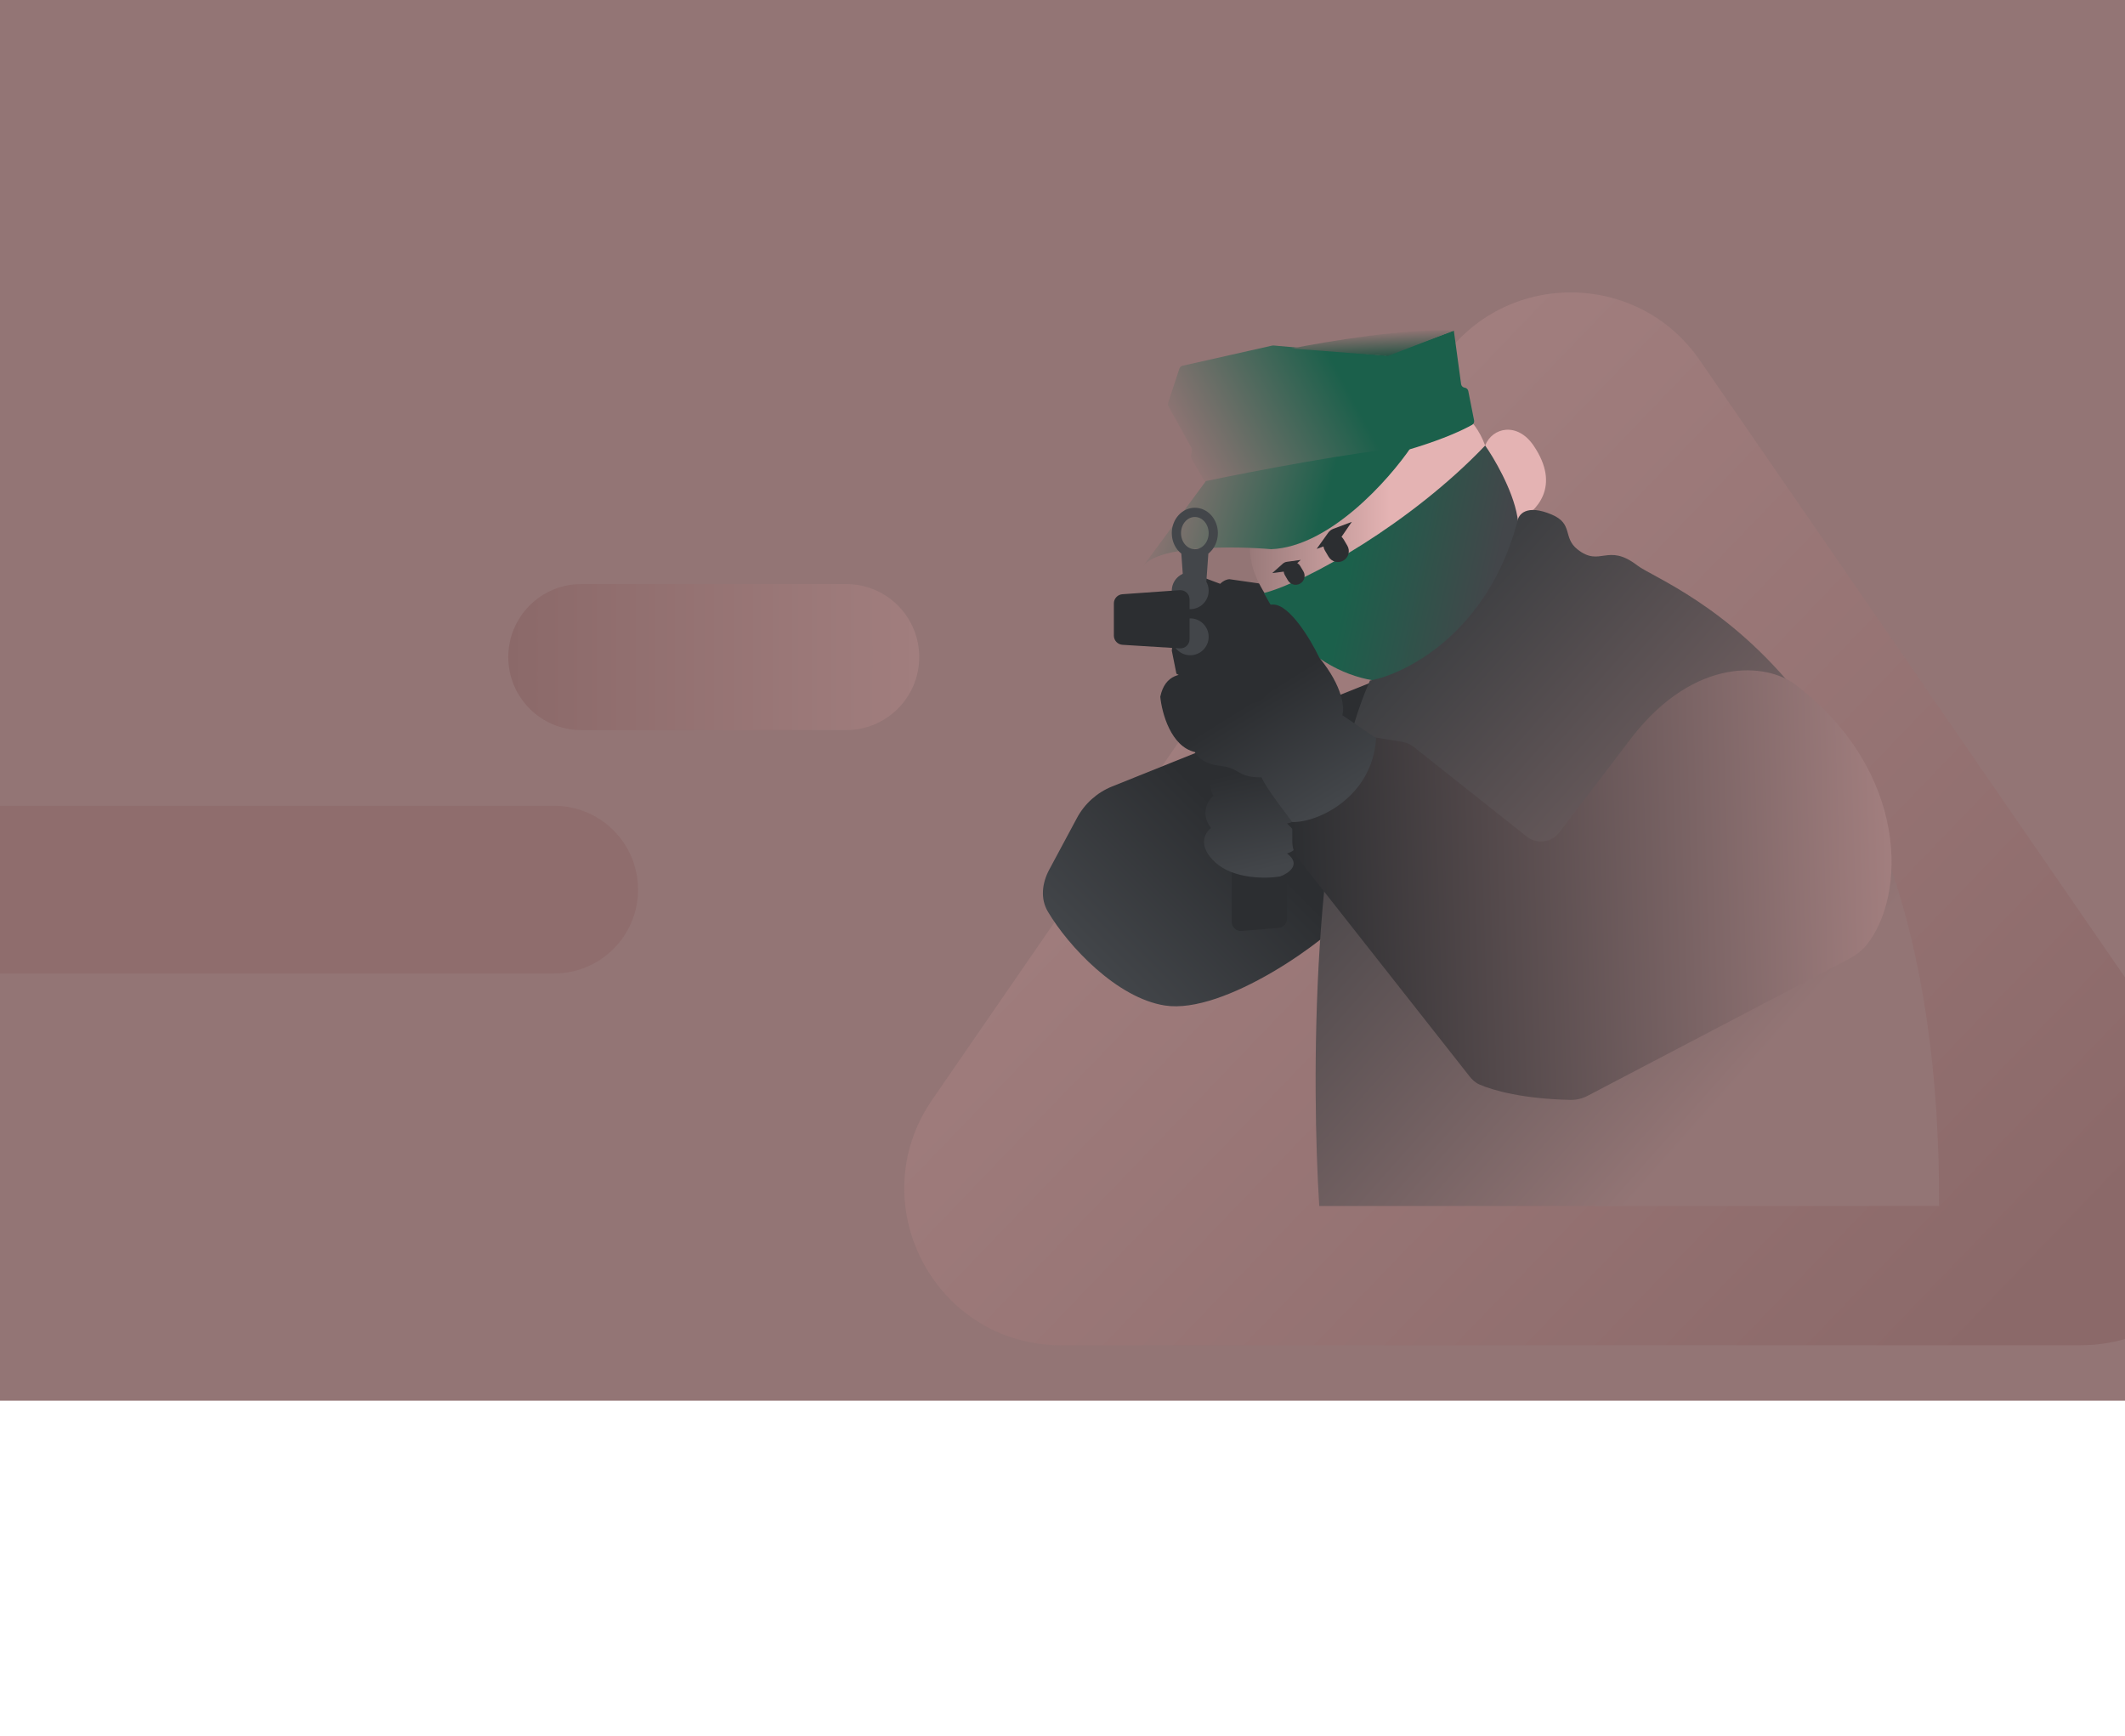
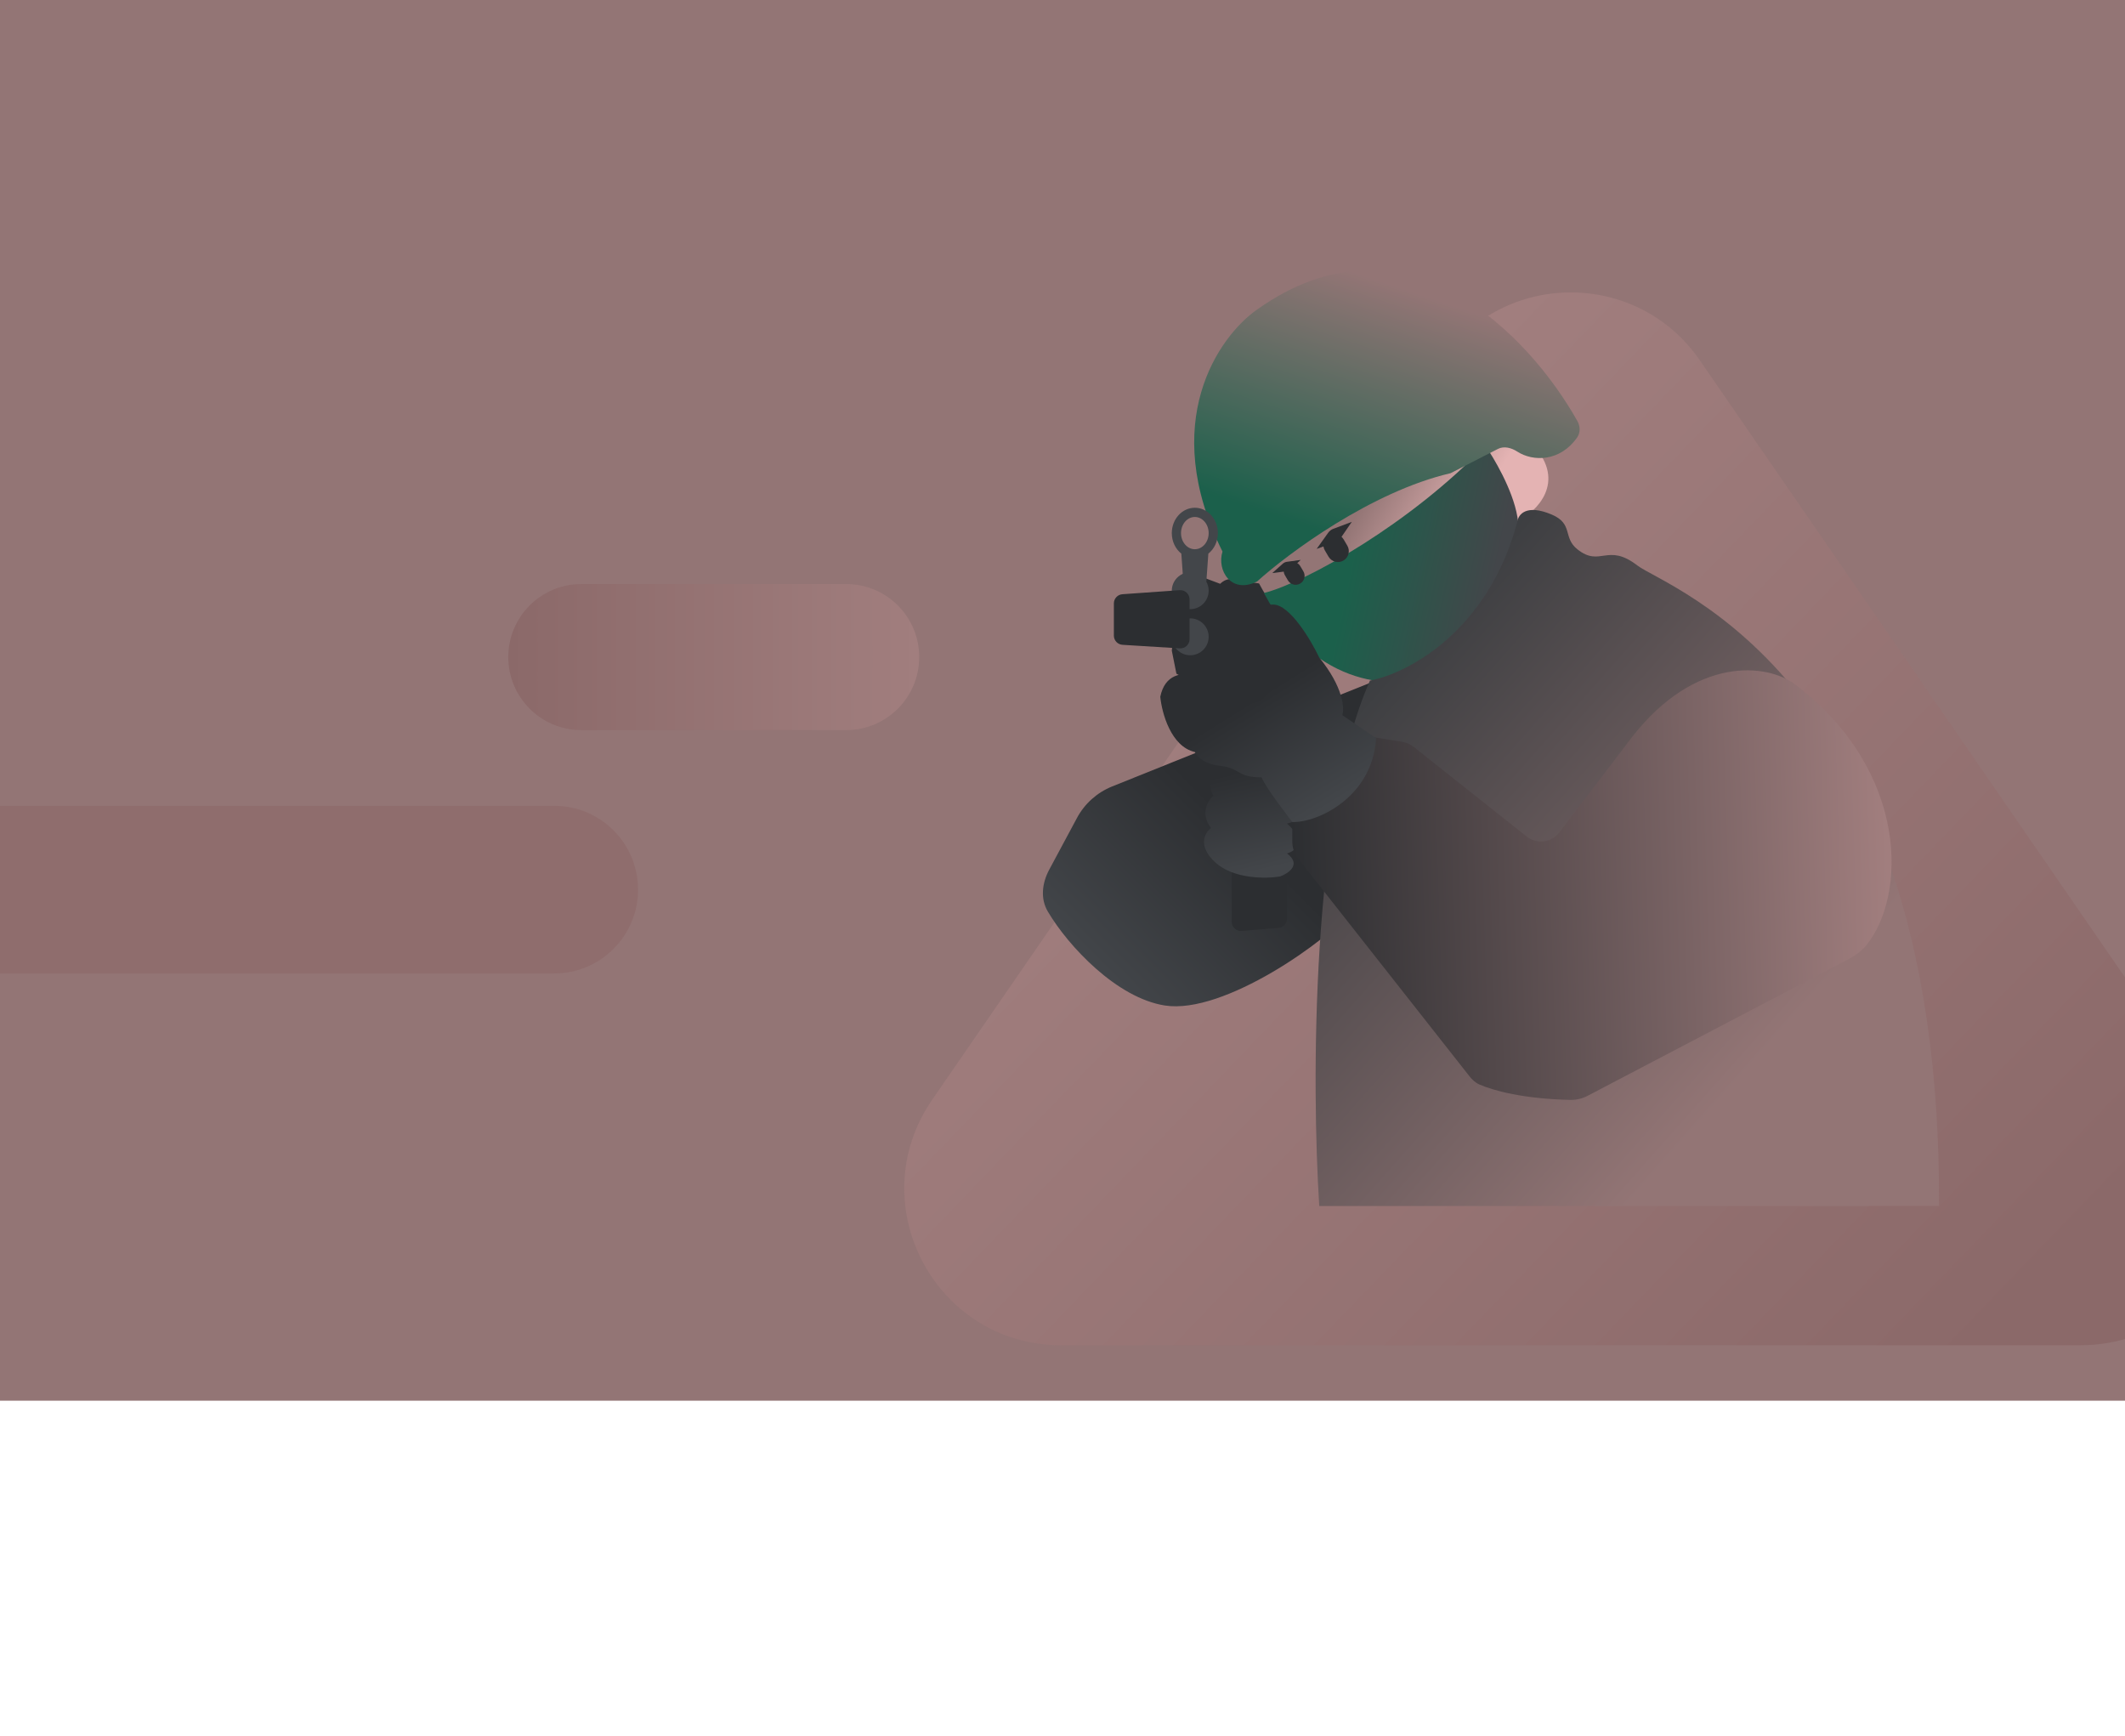
<svg xmlns="http://www.w3.org/2000/svg" width="393" height="321" viewBox="0 0 393 321" fill="none">
  <rect width="394" height="259" fill="#937575" />
-   <path d="M266.654 66.598C278.165 49.897 302.835 49.897 314.346 66.598L408.601 203.354C421.843 222.567 408.09 248.75 384.755 248.75H196.245C172.91 248.75 159.157 222.567 172.399 203.354L266.654 66.598Z" fill="url(#paint0_linear_1489_3285)" />
+   <path d="M266.654 66.598C278.165 49.897 302.835 49.897 314.346 66.598L408.601 203.354C421.843 222.567 408.09 248.75 384.755 248.75H196.245C172.91 248.75 159.157 222.567 172.399 203.354L266.654 66.598Z" fill="url(#paint0_linear_1489_2982)" />
  <path d="M217.567 124.569L216.714 120.308C216.998 118.035 217.567 112.808 217.567 110.081C217.567 107.354 220.691 106.672 222.254 106.672L225.663 107.951C226.344 107.269 227.083 107.098 227.367 107.098L233.333 107.951L237.168 109.229L238.872 127.126L231.202 132.239L217.567 124.569Z" fill="#2C2E31" />
-   <path d="M274.665 118.177C255.916 134.796 237.31 117.609 232.48 107.099C223.016 86.5 266.5 60 274.665 82.384C276 79 280.631 78 283.614 82.384C288.773 89.968 284.182 94.599 280.631 96.446C282.335 102.837 281.483 110.934 274.665 118.177Z" fill="url(#paint1_linear_1489_3285)" />
-   <path d="M274.665 82.384C261.03 96.701 241.571 107.666 233.759 109.655C243.304 127.722 258.757 127.409 265.291 124.995C282.761 116.899 281.477 100.672 280.631 95.593C279.779 90.48 276.086 84.372 274.665 82.384Z" fill="url(#paint2_linear_1489_3285)" />
-   <path d="M205.68 145.423L253.36 126.273L250.377 168.032C245.69 173.855 226.344 187.633 215.436 185.928C206.592 184.546 197.618 175.043 193.781 168.543C192.369 166.151 192.729 163.264 194.042 160.817L199.18 151.241C200.598 148.6 202.898 146.54 205.68 145.423Z" fill="url(#paint3_linear_1489_3285)" />
+   <path d="M274.665 118.177C255.916 134.796 237.31 117.609 232.48 107.098C249.099 90.48 264.012 87.498 272.535 85.793L272.535 85.793C273.671 81.816 277.478 75.566 283.614 82.384C289.75 89.202 284.182 94.599 280.631 96.446C282.335 102.837 281.483 110.933 274.665 118.177Z" fill="url(#paint1_linear_1489_2982)" />
+   <path d="M274.665 82.384C261.03 96.701 241.571 107.666 233.759 109.655C243.304 127.722 258.757 127.409 265.291 124.995C282.761 116.899 281.477 100.672 280.631 95.593C279.779 90.48 276.086 84.372 274.665 82.384Z" fill="url(#paint2_linear_1489_2982)" />
+   <path d="M268.273 87.497C253.615 90.906 238.304 102.269 232.48 107.524C227.708 109.91 225 105.5 226.089 101.985C214.158 78.123 225.378 62.215 232.48 57.243C259.875 37.77 282.822 61.997 291.73 77.867C292.267 78.823 292.298 80.006 291.67 80.904C288.549 85.363 283.56 85.415 280.601 83.5C279.536 82.811 278.164 82.428 277.036 83.006L268.273 87.497Z" fill="url(#paint3_linear_1489_2982)" />
+   <path d="M205.68 145.423L253.36 126.273L250.377 168.032C245.69 173.855 226.344 187.633 215.436 185.928C206.592 184.546 197.618 175.043 193.781 168.543C192.369 166.151 192.729 163.264 194.042 160.817L199.18 151.241C200.598 148.6 202.898 146.54 205.68 145.423Z" fill="url(#paint4_linear_1489_2982)" />
  <path d="M227.793 143.616C227.793 142.566 228.734 141.766 229.77 141.934L236.588 143.038C237.413 143.172 238.02 143.885 238.02 144.721V169.873C238.02 170.759 237.34 171.498 236.457 171.571L229.639 172.139C228.645 172.222 227.793 171.438 227.793 170.441V143.616Z" fill="#2C2E31" />
-   <path d="M223.958 153.118C221.913 150.391 223.39 148.005 224.384 147.153C223.532 145.306 222.765 141.528 226.515 141.187C230.265 140.846 235.747 145.022 238.02 147.153C242.111 150.562 239.724 151.982 238.02 152.266C241.77 155.675 239.582 157.379 238.02 157.805C240.747 159.851 238.304 161.498 236.742 162.067C234.185 162.493 228.219 162.578 224.81 159.51C221.402 156.442 222.822 153.97 223.958 153.118Z" fill="url(#paint4_linear_1489_3285)" />
-   <path d="M280.631 96.445C275.176 116.899 260.177 124.569 253.36 125.847C242.451 150.391 242.565 200.842 243.985 223H358.609C359.035 125.421 308.328 108.803 302.788 104.542C297.249 100.28 295.971 104.968 291.71 101.559C289 99.391 291 96.872 287.022 95.167C282.25 93.121 280.773 95.167 280.631 96.445Z" fill="url(#paint5_linear_1489_3285)" />
-   <path d="M239 155.647V150.5C248.204 146.068 252.081 138.062 252.508 136.073L259.208 137.145C260.055 137.281 260.853 137.632 261.525 138.165L282.342 154.68C284.211 156.162 286.932 155.823 288.378 153.927L302 136.074C313.5 121.5 326.651 122.438 332.19 126.699C353.113 142.794 352.609 165.756 345.085 174.875C344.124 176.04 342.825 176.854 341.487 177.554L293.621 202.621C292.646 203.132 291.557 203.404 290.455 203.382C281.777 203.202 276.178 201.659 273.613 200.537C272.878 200.216 272.281 199.667 271.784 199.036L240.071 158.74C239.377 157.858 239 156.769 239 155.647Z" fill="url(#paint6_linear_1489_3285)" />
-   <path d="M220.975 139.057C216.544 138.034 214.868 131.813 214.584 128.83C216.288 120.649 226.657 126.273 231.628 130.108C238.105 128.404 234.895 119.74 232.48 115.621C232.196 114.342 232.395 111.786 235.463 111.786C238.531 111.786 242.423 118.319 243.985 121.586C248.417 127.04 248.672 130.961 248.246 132.239L254.5 136.5C253.818 147.408 243.687 152.142 239 152C239 152 233.901 145.448 233.333 143.744C228.645 143.744 229.498 142.039 225.663 141.613C222.595 141.272 221.259 139.767 220.975 139.057Z" fill="url(#paint7_linear_1489_3285)" />
+   <path d="M223.958 153.118C221.913 150.391 223.39 148.005 224.384 147.153C223.532 145.306 222.765 141.528 226.515 141.187C230.265 140.846 235.747 145.022 238.02 147.153C242.111 150.562 239.724 151.982 238.02 152.266C241.77 155.675 239.582 157.379 238.02 157.805C240.747 159.851 238.304 161.498 236.742 162.067C234.185 162.493 228.219 162.578 224.81 159.51C221.402 156.442 222.822 153.97 223.958 153.118Z" fill="url(#paint5_linear_1489_2982)" />
+   <path d="M280.631 96.445C275.176 116.899 260.177 124.569 253.36 125.847C242.451 150.391 242.565 200.842 243.985 223H358.609C359.035 125.421 308.328 108.803 302.788 104.542C297.249 100.28 295.971 104.968 291.71 101.559C289 99.391 291 96.872 287.022 95.167C282.25 93.121 280.773 95.167 280.631 96.445Z" fill="url(#paint6_linear_1489_2982)" />
+   <path d="M239 155.647V150.5C248.204 146.068 252.081 138.062 252.508 136.073L259.208 137.145C260.055 137.281 260.853 137.632 261.525 138.165L282.342 154.68C284.211 156.162 286.932 155.823 288.378 153.927L302 136.074C313.5 121.5 326.651 122.438 332.19 126.699C353.113 142.794 352.609 165.756 345.085 174.875C344.124 176.04 342.825 176.854 341.487 177.554L293.621 202.621C292.646 203.132 291.557 203.404 290.455 203.382C281.777 203.202 276.178 201.659 273.613 200.537C272.878 200.216 272.281 199.667 271.784 199.036L240.071 158.74C239.377 157.858 239 156.769 239 155.647Z" fill="url(#paint7_linear_1489_2982)" />
+   <path d="M220.975 139.057C216.544 138.034 214.868 131.813 214.584 128.83C216.288 120.649 226.657 126.273 231.628 130.108C238.105 128.404 234.895 119.74 232.48 115.621C232.196 114.342 232.395 111.786 235.463 111.786C238.531 111.786 242.423 118.319 243.985 121.586C248.417 127.04 248.672 130.961 248.246 132.239L254.5 136.5C253.818 147.408 243.687 152.142 239 152C239 152 233.901 145.448 233.333 143.744C228.645 143.744 229.498 142.039 225.663 141.613C222.595 141.272 221.259 139.767 220.975 139.057Z" fill="url(#paint8_linear_1489_2982)" />
+   <path fill-rule="evenodd" clip-rule="evenodd" d="M218.477 102.373C217.409 101.521 216.714 100.138 216.714 98.576C216.714 95.987 218.622 93.889 220.975 93.889C223.329 93.889 225.237 95.987 225.237 98.576C225.237 100.138 224.542 101.521 223.474 102.373L223.106 107.524H218.845L218.477 102.373ZM220.974 101.559C219.563 101.558 218.419 100.223 218.419 98.576C218.419 96.929 219.563 95.593 220.975 95.593C222.387 95.593 223.532 96.929 223.532 98.576C223.532 100.223 222.388 101.558 220.977 101.559C220.976 101.559 220.976 101.559 220.975 101.559C220.975 101.559 220.974 101.559 220.974 101.559Z" fill="#43464A" />
  <circle cx="220.123" cy="109.229" r="3.409" fill="#43464A" />
  <circle cx="220.123" cy="117.751" r="3.409" fill="#43464A" />
  <path d="M206 111.577C206 110.682 206.692 109.94 207.584 109.877L218.176 109.129C219.162 109.059 220 109.84 220 110.829V118.187C220 119.169 219.171 119.949 218.19 119.888L207.599 119.231C206.7 119.175 206 118.43 206 117.529V111.577Z" fill="#2C2E31" />
  <rect x="246.724" y="104.669" width="5.368" height="4.026" rx="2.013" transform="rotate(-120.489 246.724 104.669)" fill="#2C2E31" />
  <path d="M250 96.5L247.598 100L243.5 101.5L245.646 98.496C245.877 98.173 246.199 97.925 246.571 97.786L250 96.5Z" fill="#2C2E31" />
  <rect x="239.033" y="108.747" width="4.411" height="3.308" rx="1.654" transform="rotate(-120.489 239.033 108.747)" fill="#2C2E31" />
-   <path d="M240.56 103.533L238.356 105.573L235.292 105.968L237.243 104.23C237.453 104.043 237.714 103.922 237.993 103.884L240.56 103.533Z" fill="#2C2E31" />
-   <path d="M170 121.5C170 114.044 163.956 108 156.5 108H107.5C100.044 108 94 114.044 94 121.5C94 128.956 100.044 135 107.5 135H156.5C163.956 135 170 128.956 170 121.5Z" fill="url(#paint8_linear_1489_3285)" />
+   <path d="M240.561 103.533L238.356 105.573L235.293 105.968L237.243 104.23C237.453 104.043 237.714 103.922 237.993 103.884L240.561 103.533Z" fill="#2C2E31" />
+   <path d="M170 121.5C170 114.044 163.956 108 156.5 108H107.5C100.044 108 94 114.044 94 121.5C94 128.956 100.044 135 107.5 135H156.5C163.956 135 170 128.956 170 121.5Z" fill="url(#paint9_linear_1489_2982)" />
  <path d="M118 164.5C118 155.94 111.06 149 102.5 149H0V180H102.5C111.06 180 118 173.06 118 164.5Z" fill="#8F6D6D" />
-   <path d="M220.346 84.796L222.663 88.82C222.837 89.122 223.192 89.27 223.531 89.188C229.495 87.74 238.94 86.959 243.035 86.746C258.394 84.767 268.6 80.621 272.266 78.548C272.549 78.388 272.686 78.066 272.623 77.747L271.545 72.304C271.483 71.987 271.23 71.742 270.911 71.689L270.858 71.681C270.522 71.625 270.262 71.357 270.216 71.02L268.872 61.135L256.484 65.688C256.377 65.727 256.262 65.742 256.148 65.732L235.528 63.884C235.448 63.877 235.367 63.882 235.289 63.9L218.693 67.633C218.427 67.692 218.212 67.887 218.127 68.145L216.026 74.487C215.957 74.693 215.978 74.917 216.083 75.107L220.33 82.79C220.414 82.942 220.445 83.119 220.416 83.291L220.253 84.283C220.224 84.459 220.257 84.641 220.346 84.796Z" fill="url(#paint9_linear_1489_3285)" />
-   <path d="M268.872 61.135C260.15 60.641 245.351 63.154 238.851 64.44L256.704 65.811L268.872 61.135Z" fill="url(#paint10_linear_1489_3285)" />
-   <path d="M211.415 104.674L211.383 104.718C211.393 104.703 211.404 104.689 211.415 104.674L223.021 88.95C231.433 87.192 250.807 83.468 261.005 82.634C256.851 88.762 245.853 101.124 235.093 101.551C228.401 100.971 214.337 100.787 211.415 104.674Z" fill="url(#paint11_linear_1489_3285)" />
-   <path fill-rule="evenodd" clip-rule="evenodd" d="M218.477 102.373C217.409 101.521 216.714 100.138 216.714 98.576C216.714 95.987 218.622 93.889 220.975 93.889C223.329 93.889 225.237 95.987 225.237 98.576C225.237 100.138 224.542 101.521 223.474 102.373L223.106 107.524H218.845L218.477 102.373ZM220.974 101.559C219.563 101.558 218.419 100.223 218.419 98.576C218.419 96.929 219.563 95.593 220.975 95.593C222.387 95.593 223.532 96.929 223.532 98.576C223.532 100.223 222.388 101.558 220.977 101.559C220.976 101.559 220.976 101.559 220.975 101.559C220.975 101.559 220.974 101.559 220.974 101.559Z" fill="#43464A" />
  <defs>
-     <linearGradient id="paint0_linear_1489_3285" x1="262.233" y1="73.286" x2="404.036" y2="209.686" gradientUnits="userSpaceOnUse">
+     <linearGradient id="paint0_linear_1489_2982" x1="262.233" y1="73.286" x2="404.036" y2="209.686" gradientUnits="userSpaceOnUse">
      <stop stop-color="#A17E7E" />
      <stop offset="1" stop-color="#8B6969" />
    </linearGradient>
-     <linearGradient id="paint1_linear_1489_3285" x1="257" y1="100" x2="229" y2="100" gradientUnits="userSpaceOnUse">
+     <linearGradient id="paint1_linear_1489_2982" x1="272" y1="96.5" x2="255.5" y2="87" gradientUnits="userSpaceOnUse">
      <stop stop-color="#E4B3B3" />
      <stop offset="1" stop-color="#937575" />
    </linearGradient>
-     <linearGradient id="paint2_linear_1489_3285" x1="251" y1="98.5" x2="277" y2="104" gradientUnits="userSpaceOnUse">
+     <linearGradient id="paint2_linear_1489_2982" x1="251" y1="98.5" x2="277" y2="104" gradientUnits="userSpaceOnUse">
      <stop stop-color="#1B604B" />
      <stop offset="1" stop-color="#43464A" />
    </linearGradient>
-     <linearGradient id="paint3_linear_1489_3285" x1="200.948" y1="178.258" x2="227.793" y2="151.84" gradientUnits="userSpaceOnUse">
+     <linearGradient id="paint3_linear_1489_2982" x1="242" y1="97.5" x2="257" y2="52.5" gradientUnits="userSpaceOnUse">
+       <stop stop-color="#1B604B" />
+       <stop offset="1" stop-color="#937575" />
+     </linearGradient>
+     <linearGradient id="paint4_linear_1489_2982" x1="200.948" y1="178.258" x2="227.793" y2="151.84" gradientUnits="userSpaceOnUse">
      <stop stop-color="#43464A" />
      <stop offset="1" stop-color="#2C2E31" />
    </linearGradient>
-     <linearGradient id="paint4_linear_1489_3285" x1="228.219" y1="142.891" x2="232.481" y2="161.214" gradientUnits="userSpaceOnUse">
+     <linearGradient id="paint5_linear_1489_2982" x1="228.219" y1="142.891" x2="232.481" y2="161.214" gradientUnits="userSpaceOnUse">
      <stop stop-color="#2C2E31" />
      <stop offset="1" stop-color="#43464A" />
    </linearGradient>
-     <linearGradient id="paint5_linear_1489_3285" x1="269.5" y1="107.5" x2="344.5" y2="174" gradientUnits="userSpaceOnUse">
+     <linearGradient id="paint6_linear_1489_2982" x1="269.5" y1="107.5" x2="344.5" y2="174" gradientUnits="userSpaceOnUse">
      <stop stop-color="#3C3E41" />
      <stop offset="1" stop-color="#937575" />
    </linearGradient>
-     <linearGradient id="paint6_linear_1489_3285" x1="239" y1="158" x2="349" y2="154.5" gradientUnits="userSpaceOnUse">
+     <linearGradient id="paint7_linear_1489_2982" x1="239" y1="158" x2="349" y2="154.5" gradientUnits="userSpaceOnUse">
      <stop stop-color="#2C2E31" />
      <stop offset="1" stop-color="#A17E7E" />
    </linearGradient>
-     <linearGradient id="paint7_linear_1489_3285" x1="247.394" y1="148.005" x2="234.611" y2="127.552" gradientUnits="userSpaceOnUse">
+     <linearGradient id="paint8_linear_1489_2982" x1="247.394" y1="148.005" x2="234.611" y2="127.552" gradientUnits="userSpaceOnUse">
      <stop stop-color="#43464A" />
      <stop offset="1" stop-color="#2C2E31" />
    </linearGradient>
-     <linearGradient id="paint8_linear_1489_3285" x1="94" y1="123.5" x2="170" y2="123.5" gradientUnits="userSpaceOnUse">
+     <linearGradient id="paint9_linear_1489_2982" x1="94" y1="123.5" x2="170" y2="123.5" gradientUnits="userSpaceOnUse">
      <stop stop-color="#8B6969" />
      <stop offset="1" stop-color="#A17E7E" />
    </linearGradient>
-     <linearGradient id="paint9_linear_1489_3285" x1="248" y1="69.5" x2="219" y2="85" gradientUnits="userSpaceOnUse">
-       <stop stop-color="#1B604B" />
-       <stop offset="1" stop-color="#937575" />
-     </linearGradient>
-     <linearGradient id="paint10_linear_1489_3285" x1="255.749" y1="66.832" x2="255.484" y2="61.286" gradientUnits="userSpaceOnUse">
-       <stop stop-color="#124D3B" />
-       <stop offset="1" stop-color="#937575" />
-     </linearGradient>
-     <linearGradient id="paint11_linear_1489_3285" x1="243" y1="100.5" x2="213" y2="92" gradientUnits="userSpaceOnUse">
-       <stop stop-color="#1B604B" />
-       <stop offset="1" stop-color="#937575" />
-     </linearGradient>
  </defs>
</svg>
